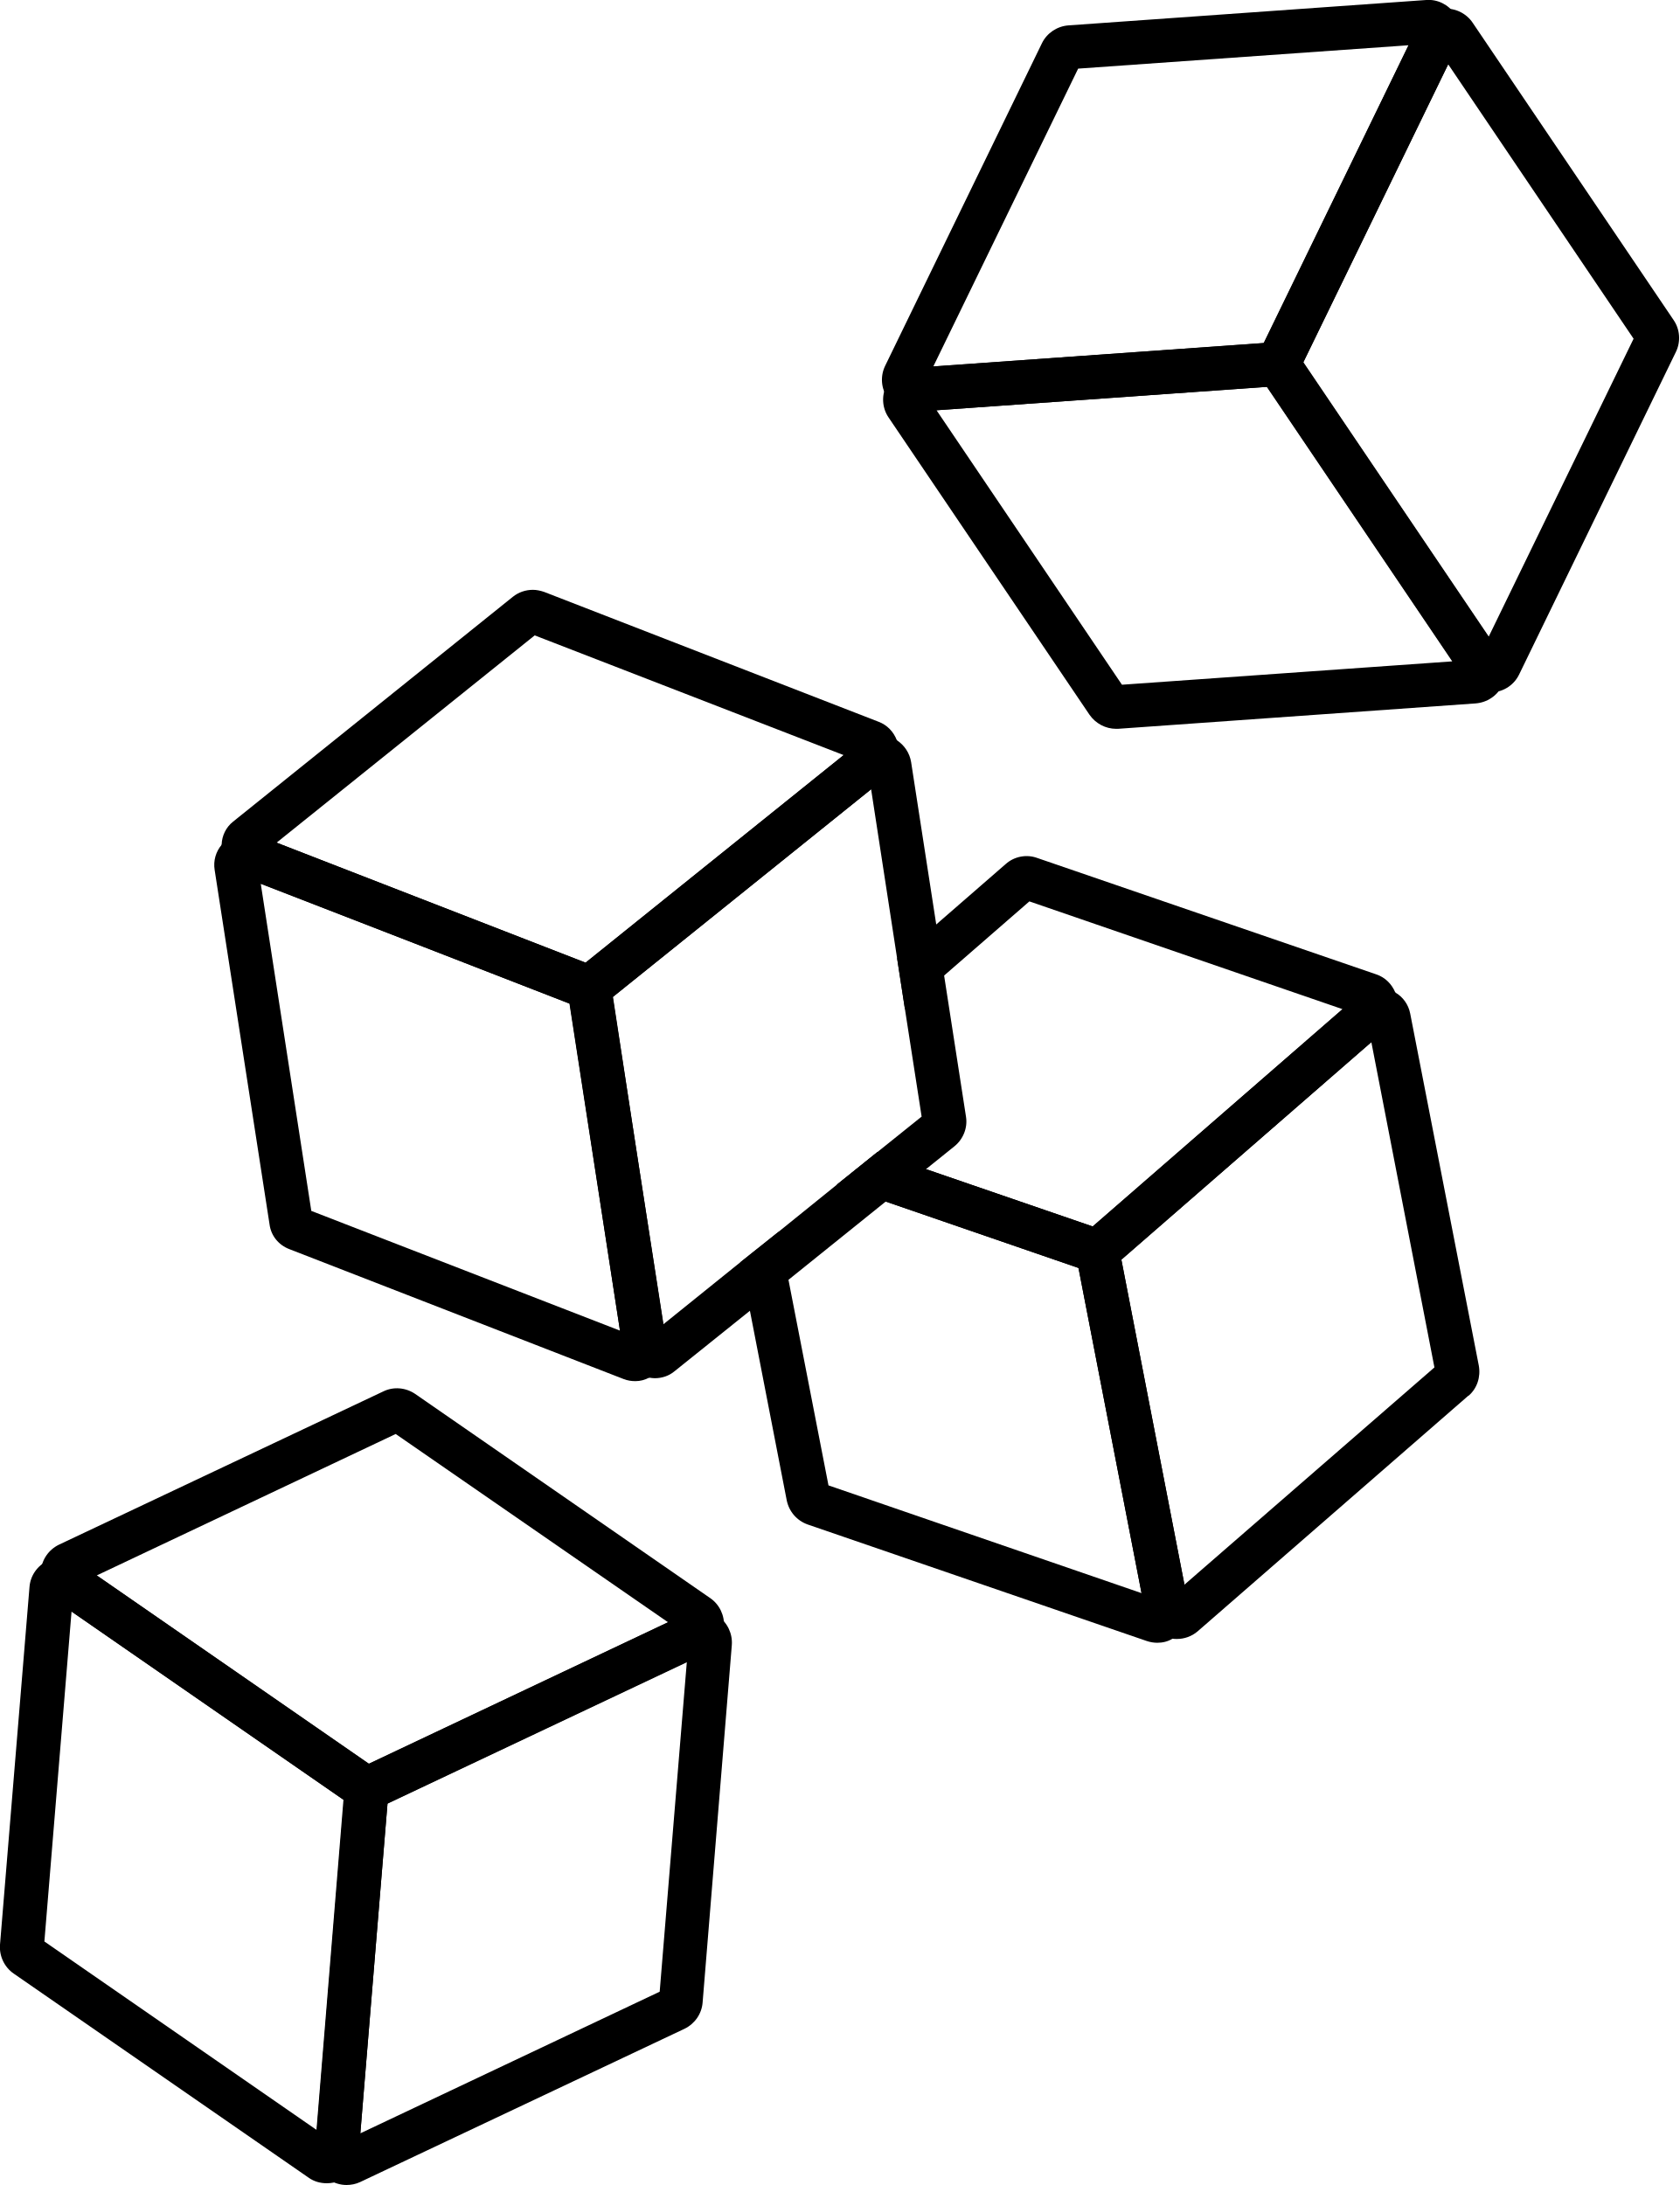
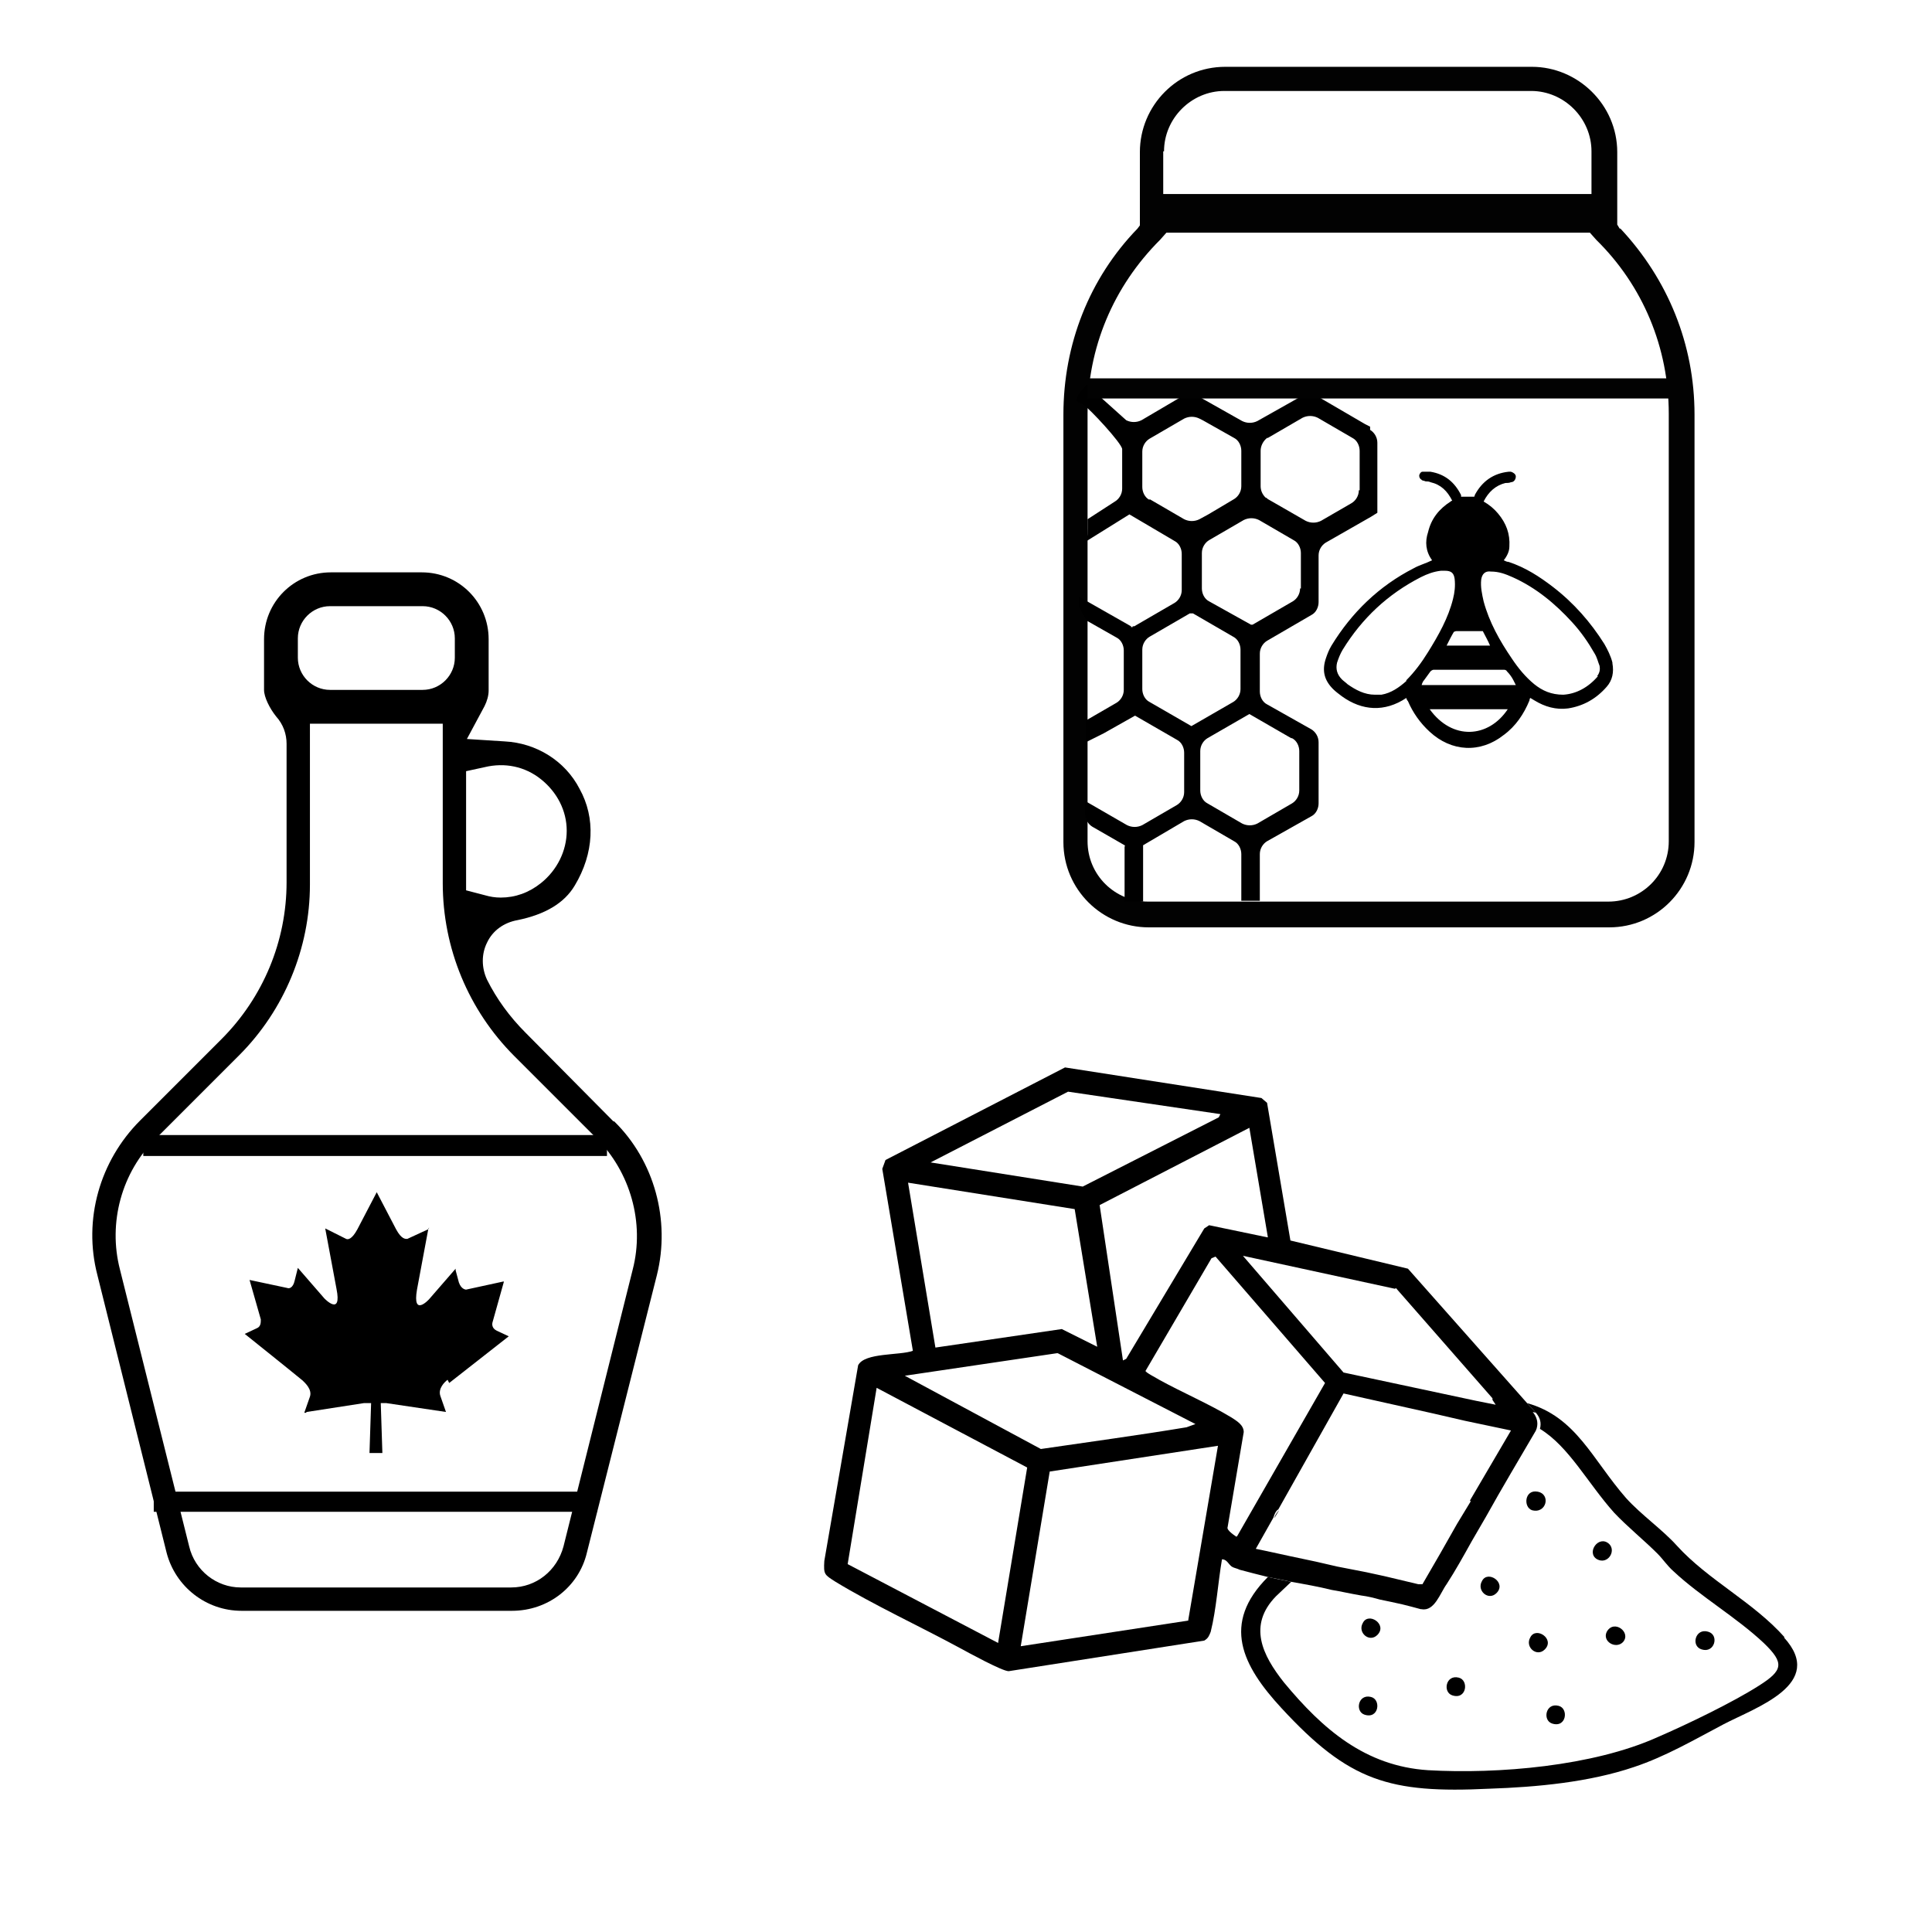
- <svg xmlns="http://www.w3.org/2000/svg" id="Calque_2" viewBox="0 0 57.5 74.83">
+ <svg xmlns="http://www.w3.org/2000/svg" id="Calque_1" viewBox="0 0 24 24">
  <defs>
-     <style>
-       .cls-1 {
-         fill: #000;
-       }
-     </style>
+     <style>.cls-1{fill:#020202;}</style>
  </defs>
-   <g id="Calque_1-2" data-name="Calque_1">
-     <g>
-       <path class="cls-1" d="M33.08,38.25l-.75-4.84-.27-1.75-.86-5.56c-.05-.31-.23-.58-.49-.75-.06-.04-.12-.07-.19-.1-.37-.14-.78-.07-1.08.17l-.55.44-8.84,7.11-.19.15c-.3.24-.45.63-.39,1.01l.04.24,1.72,11.2.11.7c.06.39.32.71.69.86.06.02.12.04.19.05.01.01.01,0,.01,0,.06.01.13.02.19.02.25,0,.49-.08.68-.24l2.58-2.07,1.32-1.06,3.33-2.68,1.38-1.11.97-.78c.3-.24.46-.63.4-1.01ZM28.66,40.57h0s-1.98,1.6-1.98,1.6l-1.33,1.06-2.63,2.12-.92-5.91-.82-5.3h.01l8.84-7.11.89,5.79.27,1.75.57,3.67-1.52,1.22-1.38,1.11Z" />
-       <path class="cls-1" d="M22.82,46.05l-1.02-6.61-.81-5.3-.04-.24c-.06-.38-.32-.7-.68-.85h0l-.21-.08-10.58-4.11-.66-.25c-.36-.14-.77-.08-1.08.16-.06.05-.11.1-.14.15-.21.24-.3.56-.25.87l1.88,12.14c.05.39.31.71.68.85l11.45,4.45c.13.05.26.07.4.07.16,0,.32-.04.47-.12.01.01.01,0,.01,0,.07-.03.14-.07.2-.12.3-.24.45-.63.39-1.01ZM10.66,41.47l-1.73-11.2h0s5.58,2.16,5.58,2.16l4.99,1.94,1.73,11.2-10.57-4.1Z" />
-       <path class="cls-1" d="M30.77,25.57c0-.08-.03-.15-.06-.22-.11-.29-.33-.52-.62-.63l-11.46-4.45c-.12-.04-.25-.07-.38-.07-.25,0-.49.08-.69.24l-9.58,7.7c-.24.19-.38.48-.39.78-.02.08-.01.15,0,.23.06.39.32.71.68.86l.66.25h0s5.58,2.17,5.58,2.17l4.99,1.94h.01l.21.08c.13.05.26.08.4.08.24,0,.48-.09.68-.24l.18-.15h.01l8.84-7.11.55-.44c.3-.24.45-.63.39-1.02ZM20.05,32.97l-10.58-4.11,8.84-7.1,10.58,4.1-8.84,7.11Z" />
-       <path class="cls-1" d="M50.64,46.77l-2.35-12.06c-.06-.31-.25-.57-.51-.72-.06-.04-.13-.07-.2-.1-.37-.13-.78-.05-1.07.21l-9.09,7.9-.18.16c-.3.25-.43.65-.36,1.03l.04.23h.01l2.16,11.14.14.69c.07.38.34.7.71.82.07.02.14.04.21.05.05.01.1.01.15.01.26,0,.51-.09.71-.26l9.27-8.07h.01c.29-.25.42-.64.35-1.03ZM40.56,54.27l-2.16-11.13,8.56-7.45,2.16,11.14-8.56,7.44Z" />
-       <path class="cls-1" d="M40.7,54.96l-.14-.69-2.16-11.13-.05-.24c-.07-.38-.35-.69-.71-.82l-.22-.08h-.01l-5.7-1.96-1.67-.58-1.38,1.11h0s1.67.58,1.67.58l6.59,2.27h.01l2.16,11.14-10.72-3.69-1.37-7.04-.32-1.66-1.33,1.06.33,1.66,1.26,6.49c.08.39.35.7.72.83l11.61,3.99c.12.04.24.06.36.06.18,0,.36-.04.52-.14.07-.03.13-.07.19-.12.3-.26.43-.65.36-1.04Z" />
-       <path class="cls-1" d="M28.66,40.57l1.38-1.11,1.67.58,5.7,1.96h.01l8.55-7.44-10.72-3.69-2.92,2.54-1.34,1.16-.27-1.75,1.34-1.16,2.38-2.07c.29-.26.71-.34,1.07-.21l11.62,3.99c.3.1.53.33.65.62.03.06.05.14.07.21.07.38-.07.77-.36,1.03l-.53.46-8.56,7.45-.18.15c-.2.18-.46.27-.72.27-.12,0-.24-.02-.35-.06l-.22-.08h-.01l-6.59-2.27-1.67-.57h0Z" />
-       <path class="cls-1" d="M51.04,23.71c-.36,0-.7-.18-.9-.48l-6.88-10.18c-.22-.32-.25-.74-.08-1.09L48.55.91c.17-.35.52-.58.9-.61.37-.03.76.15.98.48l6.88,10.18c.22.32.25.74.08,1.09l-5.37,11.05c-.17.35-.51.58-.9.61-.03,0-.05,0-.08,0ZM50.67,22.44h0s0,0,0,0ZM44.63,12.4l6.35,9.4,4.96-10.2-6.35-9.4-4.96,10.2ZM44.52,12.61h0s0,0,0,0Z" />
-       <path class="cls-1" d="M38.22,24.96c-.36,0-.7-.18-.91-.48l-6.88-10.18c-.22-.32-.25-.74-.08-1.09.17-.35.52-.58.9-.61l12.25-.87c.37-.03.76.15.98.48l6.88,10.18c.22.32.25.74.08,1.09s-.52.58-.91.61l-12.25.87s-.05,0-.07,0ZM32.07,14.05l6.35,9.4,11.31-.8-6.35-9.4-11.31.8ZM43.62,13.23h0,0ZM43.56,12.48h0,0Z" />
-       <path class="cls-1" d="M31.29,14.1c-.36,0-.7-.18-.9-.48-.22-.32-.25-.74-.08-1.09l5.37-11.05s0,0,0,0c.17-.35.52-.58.9-.61L48.84,0c.39-.03.76.16.98.48s.25.74.08,1.09l-5.37,11.05c-.17.35-.52.58-.9.61l-12.26.87s-.05,0-.08,0ZM36.92,2.35l-4.96,10.2,11.31-.8,4.96-10.2-11.31.8Z" />
-       <path class="cls-1" d="M11.87,74.83c-.22,0-.44-.07-.62-.19-.32-.22-.5-.6-.47-.99l1-12.24c.03-.39.27-.73.62-.9l11.1-5.25c.35-.16.77-.13,1.09.09.32.22.5.6.47.99l-1,12.24c-.03.39-.27.73-.62.9l-11.11,5.25c-.15.07-.31.1-.47.1ZM13.27,61.76l-.93,11.3,10.25-4.85.93-11.3-10.25,4.85ZM13.05,61.86h0s0,0,0,0Z" />
-       <path class="cls-1" d="M11.19,74.77c-.22,0-.44-.06-.62-.19L.47,67.59c-.32-.22-.5-.6-.47-.99l1.01-12.25c.03-.39.27-.73.62-.9.36-.17.77-.13,1.09.09l10.1,6.99c.32.22.5.6.47.99l-1.01,12.25c-.03.39-.27.73-.62.9-.15.07-.31.1-.47.1ZM1.52,66.49l9.33,6.46.93-11.3-9.33-6.46-.93,11.3ZM11.97,61.78h0,0ZM11.96,61.77s0,0,0,0h0Z" />
-       <path class="cls-1" d="M12.59,61.97c-.22,0-.44-.06-.62-.19l-10.1-6.99c-.32-.22-.5-.6-.47-.99.03-.39.27-.73.62-.9l11.11-5.25c.35-.17.77-.13,1.09.09l10.1,6.99c.32.22.5.6.47.99-.03.39-.27.73-.62.9l-11.11,5.25c-.15.07-.31.1-.47.1ZM3.3,53.95l9.33,6.46,10.25-4.85-9.33-6.45-10.25,4.85ZM13.36,48.97s0,0,0,0h0ZM13.44,48.32h0,0Z" />
-     </g>
-   </g>
+   <path class="cls-1" d="M20.12,2.84l-.03-.05v-.9c0-.59-.49-1.06-1.06-1.06h-3.81c-.59,0-1.06.48-1.06,1.06v.91l-.03.04c-.6.62-.92,1.44-.92,2.31v5.31c0,.59.48,1.06,1.06,1.06h5.72c.59,0,1.06-.48,1.06-1.06v-5.31c0-.87-.33-1.68-.92-2.31ZM14.46,1.88c0-.41.34-.75.75-.75h3.81c.41,0,.75.34.75.75v.53h-5.32v-.53ZM20.73,10.45c0,.42-.34.75-.75.75h-5.72c-.41,0-.75-.33-.75-.75v-5.31c0-.82.32-1.58.9-2.16l.08-.09h5.26l.08.09c.58.57.9,1.34.9,2.16v5.31Z" />
+   <path d="M17.02,5.3l-.06-.03-.6-.35c-.06-.03-.13-.03-.19,0l-.55.31c-.06.03-.13.03-.19,0l-.55-.31c-.06-.03-.13-.03-.19,0l-.51.3c-.06.03-.13.03-.19,0l-.49-.44s-.01.01-.02.02c-.03.04-.07.08-.09.11,0,.01-.02.04-.02.07l.09.05c.06.03.48.48.48.55v.49c0,.07-.04.13-.09.16l-.34.22s0,0,0,0c0,.04,0,.07,0,.11,0,.05,0,.11-.01.16l.53-.33h0s.56.33.56.33c.06.03.09.1.09.16v.45c0,.07-.04.13-.09.16l-.5.29h-.02s0,.01,0,.01h-.02s0-.01,0-.01l-.51-.29-.14-.08s0,.08,0,.12c.04.07.06.12.1.18l.37.21c.06.03.09.1.09.16v.49c0,.07-.04.13-.09.16l-.38.22s0,.04,0,.06c0,.03,0,.05,0,.07,0,.05,0,.09,0,.14h0s.22-.11.22-.11l.39-.22h0s0,0,0,0l.52.3c.06.03.09.1.09.16v.49c0,.07-.04.13-.09.16l-.43.25c-.06.03-.13.03-.19,0l-.52-.3h0s0,.02,0,.02h0s0,.14,0,.14c0,.07.04.13.09.16l.4.23s.01,0,0,.02v.68h.23v-.68s0-.01,0-.02l.51-.3c.06-.03.13-.03.19,0l.43.25c.06.03.09.1.09.16v.55s0,.02,0,.03h.23v-.58c0-.07.04-.13.09-.16l.55-.31c.06-.03.09-.1.09-.16v-.76c0-.07-.04-.13-.09-.16l-.55-.31c-.06-.03-.09-.1-.09-.16v-.47c0-.07.04-.13.09-.16l.55-.32c.06-.03.09-.1.09-.16v-.58c0-.07.04-.13.09-.16l.56-.32.08-.05v-.87c0-.07-.04-.13-.09-.16ZM14.28,6.21c-.06-.03-.09-.1-.09-.16v-.44c0-.07.04-.13.09-.16l.43-.25c.06-.03.13-.03.19,0l.04.02h0s.39.22.39.22c.06.03.09.1.09.16v.44c0,.07-.04.13-.09.16l-.32.19h0s-.11.06-.11.06c-.06.03-.13.03-.19,0l-.43-.25ZM14.8,9.02h0s0,0,0,0l-.52-.3c-.06-.03-.09-.1-.09-.16v-.49c0-.07.04-.13.09-.16l.5-.29h.02s.02,0,.02,0l.5.29c.06.03.09.1.09.16v.49c0,.07-.04.13-.09.16l-.52.3ZM16.05,9.17c.06.03.09.1.09.16v.49c0,.07-.04.13-.09.16l-.43.25c-.06.03-.13.03-.19,0l-.43-.25c-.06-.03-.09-.1-.09-.16v-.49c0-.07.04-.13.09-.16l.52-.3h0s.52.3.52.3ZM16.15,7.31c0,.07-.04.13-.09.16l-.5.29h-.02s-.52-.29-.52-.29c-.06-.03-.09-.1-.09-.16v-.44c0-.07.04-.13.09-.16l.43-.25c.06-.03.13-.03.19,0l.43.25c.06.03.09.1.09.16v.44ZM16.88,6.09c0,.07-.04.13-.09.16l-.38.22c-.06.03-.13.03-.19,0l-.47-.27s-.02-.02-.03-.02c-.04-.04-.06-.09-.06-.14v-.44c0-.06.03-.12.08-.16h0s0,0,.01,0l.43-.25c.06-.03.13-.03.19,0l.43.25c.06.03.09.1.09.16v.49Z" />
+   <path d="M20.03,8.23c-.02-.08-.06-.16-.1-.23-.17-.27-.38-.51-.64-.71-.17-.13-.34-.24-.55-.31-.02,0-.04-.01-.06-.02.04-.05.07-.11.07-.17.01-.16-.04-.29-.14-.41-.05-.06-.11-.11-.18-.15.06-.12.15-.2.27-.23.02,0,.05,0,.07-.01.04,0,.06-.04.06-.07,0-.03-.03-.05-.06-.06h-.03c-.19.02-.33.12-.42.29,0,0,0,.02-.01.02h-.16s0,0,0-.02c-.08-.16-.2-.26-.38-.29-.03,0-.07,0-.1,0-.02,0-.04.03-.04.05s.01.04.03.05c0,.01.03.01.05.02.02,0,.04,0,.06.01.13.03.21.11.27.23,0,0-.01,0-.02.01-.14.09-.24.21-.28.38-.04.12-.03.24.05.35-.08.04-.16.06-.23.1-.43.22-.77.55-1.02.96-.03.05-.05.1-.07.16-.05.15-.02.27.09.38.03.03.07.06.11.09.25.18.53.2.8.02,0,0,0,0,0,0,0,.01.01.03.02.04.06.14.15.27.27.38.27.25.63.27.92.04.15-.11.25-.26.32-.43,0,0,0-.02.01-.03.02.01.03.02.05.03.13.08.27.12.42.1.19-.03.35-.12.48-.27.07-.08.09-.18.07-.29ZM18.4,7.84s.02,0,.02,0c.03.06.06.11.09.18h-.54c.03-.06.06-.12.09-.17,0,0,.02-.01.03-.01.1,0,.21,0,.32,0ZM17.47,8.46c-.09.08-.19.15-.31.17-.02,0-.05,0-.08,0-.13,0-.24-.06-.34-.13-.02-.02-.05-.04-.07-.06-.06-.06-.08-.13-.06-.21.02-.06.04-.11.07-.16.24-.39.56-.69.97-.9.08-.04.16-.07.25-.08.02,0,.03,0,.05,0,.08,0,.11.03.12.1.01.09,0,.17-.02.25-.06.24-.18.45-.31.66-.08.13-.17.25-.27.35ZM17.76,8.81h.97c-.24.36-.69.39-.97,0ZM17.66,8.51s.01-.04.03-.06c.03-.04.05-.07.08-.11,0,0,.02-.02.04-.02.29,0,.58,0,.87,0,.01,0,.03,0,.04.02.03.03.06.07.08.11.01.02.02.04.03.06h-1.16ZM19.85,8.4c-.12.14-.27.22-.43.23-.15,0-.26-.05-.36-.13-.11-.09-.2-.2-.28-.32-.15-.22-.28-.45-.35-.71-.02-.09-.04-.18-.03-.27.01-.07.05-.11.12-.1.1,0,.18.03.27.07.29.13.53.33.74.56.11.12.2.25.28.39.03.05.04.1.06.15.01.05,0,.09-.03.13Z" />
+   <rect class="cls-1" x="13.51" y="4.7" width="7.34" height=".25" />
+   <path d="M7.62,13.93l-1.09-1.1c-.2-.2-.36-.42-.48-.66-.07-.15-.07-.32,0-.46.07-.15.21-.25.38-.28.34-.07.58-.21.71-.43.24-.4.26-.84.06-1.2-.18-.35-.54-.57-.93-.59l-.47-.03.22-.41c.03-.06.05-.13.05-.19v-.64c0-.46-.37-.83-.83-.83h-1.13c-.46,0-.83.37-.83.83v.63c0,.09.07.23.15.33.09.1.13.22.13.34v1.72c0,.73-.29,1.43-.81,1.95l-1.01,1.01c-.5.5-.71,1.23-.53,1.92l.86,3.45c.11.42.49.72.93.72h3.36c.45,0,.83-.3.93-.72l.87-3.45c.17-.68-.03-1.42-.53-1.91ZM5.79,9.58l.23-.05c.25-.06.5-.01.7.15.2.16.32.39.32.64s-.12.49-.32.65c-.15.12-.32.18-.5.18-.07,0-.13-.01-.2-.03l-.23-.06v-1.48ZM3.7,7.93c0-.22.18-.4.4-.4h1.15c.22,0,.4.18.4.4v.24c0,.22-.18.4-.4.4h-1.15c-.22,0-.4-.18-.4-.4v-.24ZM7.86,15.77l-.86,3.44c-.08.3-.34.51-.65.51h-3.36c-.3,0-.57-.21-.64-.51l-.86-3.44c-.15-.58.02-1.21.45-1.63l1.03-1.03c.56-.56.88-1.33.88-2.12v-2h1.65v1.98c0,.81.32,1.58.89,2.15l1.02,1.02c.42.42.6,1.05.45,1.63Z" />
+   <path d="M5.58,17.18c.19-.15.74-.58.74-.58l-.15-.07c-.06-.03-.06-.08-.05-.11l.14-.5h0s0,0,0,0c0,0,0,0-.01,0l-.46.1s-.06,0-.09-.09l-.04-.15s0-.01,0-.02c0,0,0,.01,0,.02v-.02s-.33.38-.33.38c0,0-.21.23-.15-.12l.14-.75s0-.01.01-.02c0,0,0,.01-.01.02h0s-.26.12-.26.12c-.02,0-.07.01-.14-.12l-.24-.46-.24.46c-.07.13-.12.13-.14.12l-.26-.13h0s0,0,0,0c0,0,0,0,0,0l.14.75c.07.35-.15.12-.15.12l-.33-.38h0s0,0,0,0c0,0,0,0,0,0l-.04.16c-.02.09-.07.1-.09.09l-.47-.1s0,0,0,0c0,0,0,0,0,0h0s.14.49.14.49c0,.04,0,.09-.05.11l-.15.07s.55.44.72.58c.03.03.12.11.09.2l-.07.2h.03s0,0-.01,0c0,0,0,0,.01-.01l.71-.11s.05,0,.09,0l-.02.62h.16l-.02-.62s.06,0,.07,0l.74.11s0,0,0,0c0,0,0,0,0,0h0s-.07-.2-.07-.2c-.03-.09.05-.17.09-.2Z" />
+   <rect x="1.78" y="14.1" width="5.76" height=".26" />
+   <rect x="1.91" y="18.53" width="5.51" height=".25" />
+   <path d="M22.17,20.34c-.39-.44-.95-.71-1.34-1.14-.18-.2-.44-.38-.63-.59-.42-.48-.62-1.01-1.23-1.18l.11.12c.05.06.07.12.05.2.36.22.59.67.92,1.04.17.18.37.34.54.51.07.07.12.15.2.22.33.31.78.57,1.12.89.26.25.24.34-.06.53-.33.21-.89.48-1.26.64-.8.36-1.98.46-2.85.41-.78-.05-1.31-.51-1.79-1.09-.27-.34-.45-.71-.1-1.07l.19-.18c-.1-.02-.2-.04-.29-.06-.58.58-.32,1.1.17,1.63.84.91,1.34,1.06,2.58,1,.59-.02,1.24-.08,1.8-.27.39-.13.75-.34,1.11-.53.4-.21,1.28-.5.75-1.08Z" />
+   <path d="M19.28,21.41c.18.06.21-.19.08-.22-.16-.04-.2.18-.08.22Z" />
+   <path d="M19.03,18.76c.18.05.24-.2.07-.23-.16-.03-.18.19-.07.23Z" />
+   <path d="M19.19,20.49c.13-.13-.11-.29-.18-.15-.07.12.08.25.18.15Z" />
+   <path d="M18.59,19.79c.13-.13-.11-.29-.18-.15-.07.12.08.25.18.15Z" />
+   <path d="M18.04,21.06c.18.06.21-.19.08-.22-.16-.04-.2.18-.08.22Z" />
+   <path d="M16.95,21.3c.18.06.21-.19.08-.22-.16-.04-.2.18-.08.22Z" />
+   <path d="M17.11,20.31c.13-.13-.11-.29-.18-.15-.07.12.08.25.18.15Z" />
+   <path d="M20.16,20.4c.11-.12-.11-.29-.2-.13-.06.12.11.22.2.13Z" />
+   <path d="M21.14,20.49c.16.05.22-.18.08-.22-.16-.05-.22.18-.08.22Z" />
+   <path d="M19.84,19.37c.13.07.24-.1.15-.19-.13-.12-.29.11-.15.19Z" />
+   <path d="M15.83,18.86l.06-.1s-.05.05-.06.1Z" />
+   <path d="M19.08,17.55l-.11-.12-1.48-1.67-1.46-.35-.29-1.71-.07-.06-2.44-.38-2.23,1.15-.04.11.38,2.26c-.16.06-.6.02-.68.18l-.42,2.43c-.01.17,0,.17.14.26.46.28,1.06.56,1.54.82.11.06.53.29.61.29l2.43-.38c.05-.03.06-.06.08-.11.07-.28.09-.61.14-.9.06,0,.08.06.12.09.03.02.06.02.1.04.11.03.23.06.35.09.1.02.2.04.29.06.17.03.34.06.5.1.12.02.25.05.37.07h0s0,0,0,0c.08.01.16.03.23.05.1.02.19.04.28.06.08.02.16.04.23.06h.01c.16.03.23-.2.31-.31.11-.17.21-.35.31-.53.06-.1.12-.21.18-.31.2-.36.41-.71.62-1.07,0-.01.01-.02.01-.03.02-.07,0-.14-.05-.2ZM17.34,16l1.2,1.37v.02s.04.06.04.06l-.25-.05-1.64-.35-1.25-1.45,1.89.41ZM15.74,15.37l-.72-.15-.06.04-.97,1.62-.04.02-.29-1.93,1.86-.96.23,1.36ZM13.26,13.56l1.9.28-.02.04-1.69.86-1.89-.3,1.71-.88ZM11.27,14.69l2.08.33.28,1.71-.44-.22-1.57.23-.34-2.05ZM13.14,16.81l1.71.88s-.08.03-.11.04c-.6.1-1.2.18-1.81.27l-1.69-.91,1.89-.28ZM12.4,20.41l-1.87-.98.36-2.19,1.87.99-.36,2.17ZM14.77,20.13l-2.09.32.36-2.17,2.09-.32-.37,2.17ZM15.36,19.09s-.13-.08-.11-.12l.2-1.18c0-.09-.09-.14-.15-.18-.28-.17-.61-.31-.9-.47-.03-.02-.17-.09-.17-.11l.82-1.4.05-.02,1.36,1.57-1.09,1.9ZM18.27,18.65l-.17.28-.21.37-.22.38h-.05s-.42-.1-.42-.1l-.23-.05-.36-.07-.26-.06-.33-.07-.23-.05-.19-.04.22-.39h0s.02-.08.06-.1h0s.81-1.44.81-1.44l1.12.25.39.09.57.12-.51.87Z" />
</svg>
